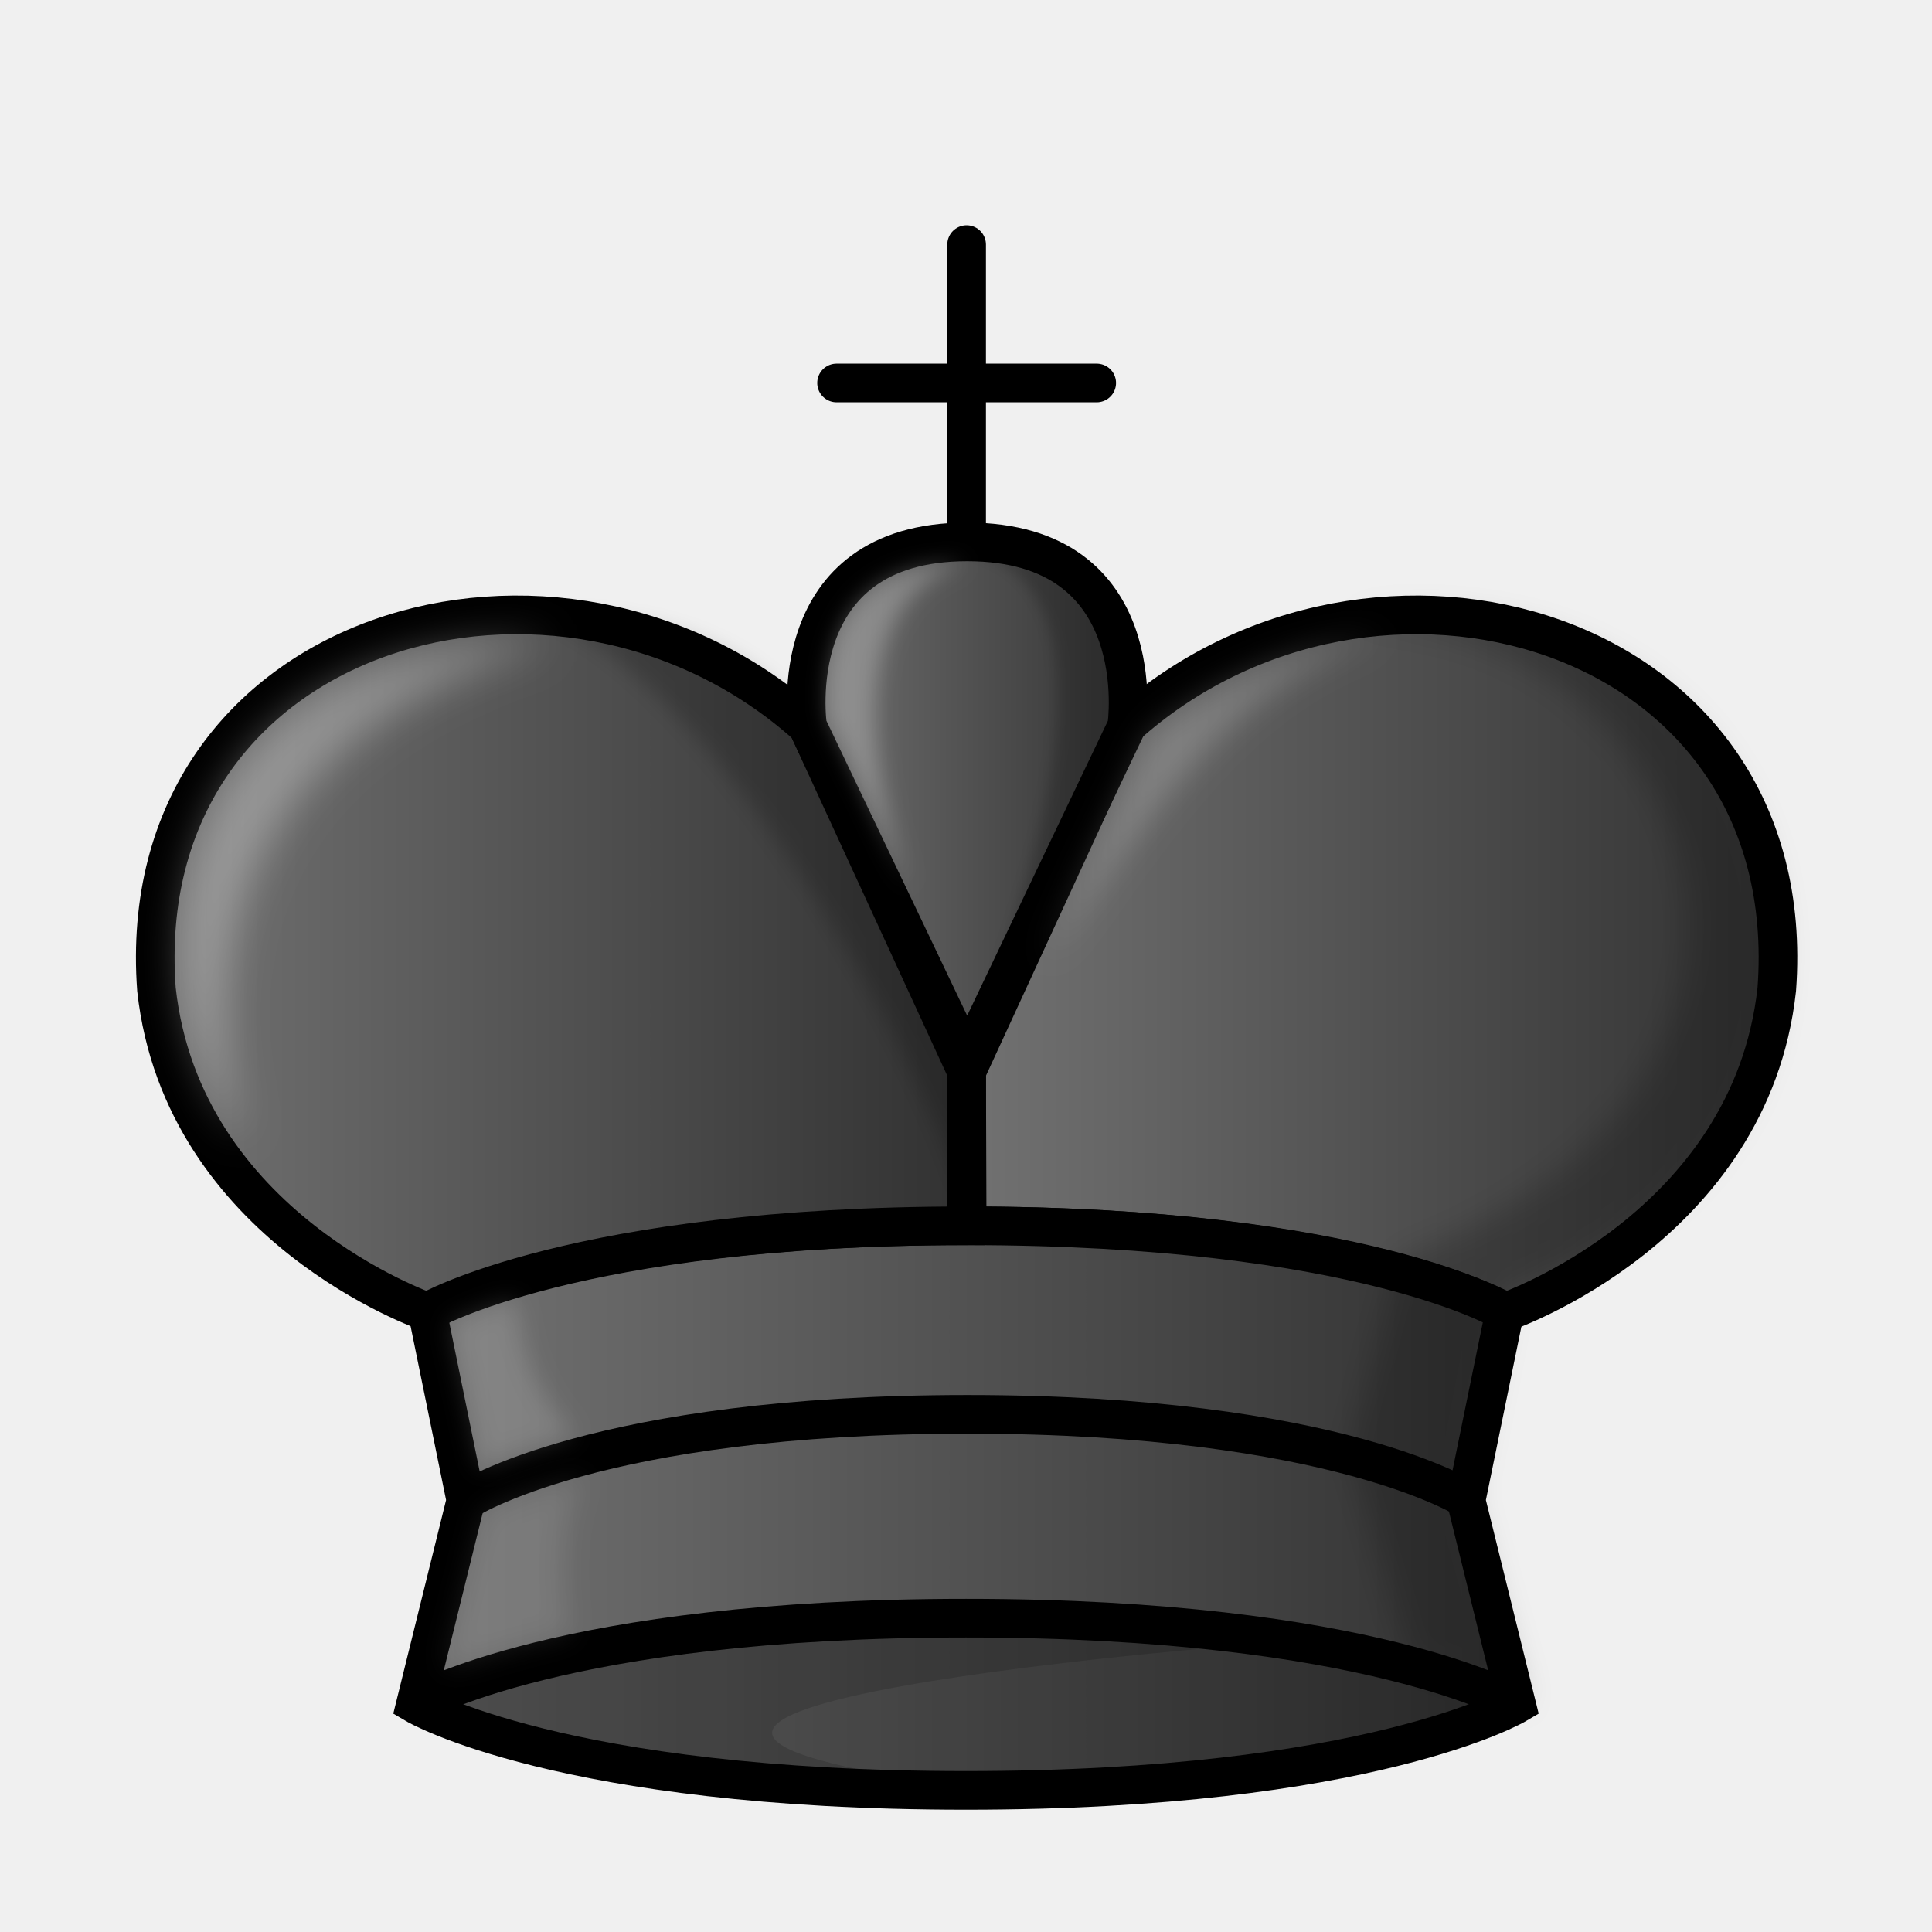
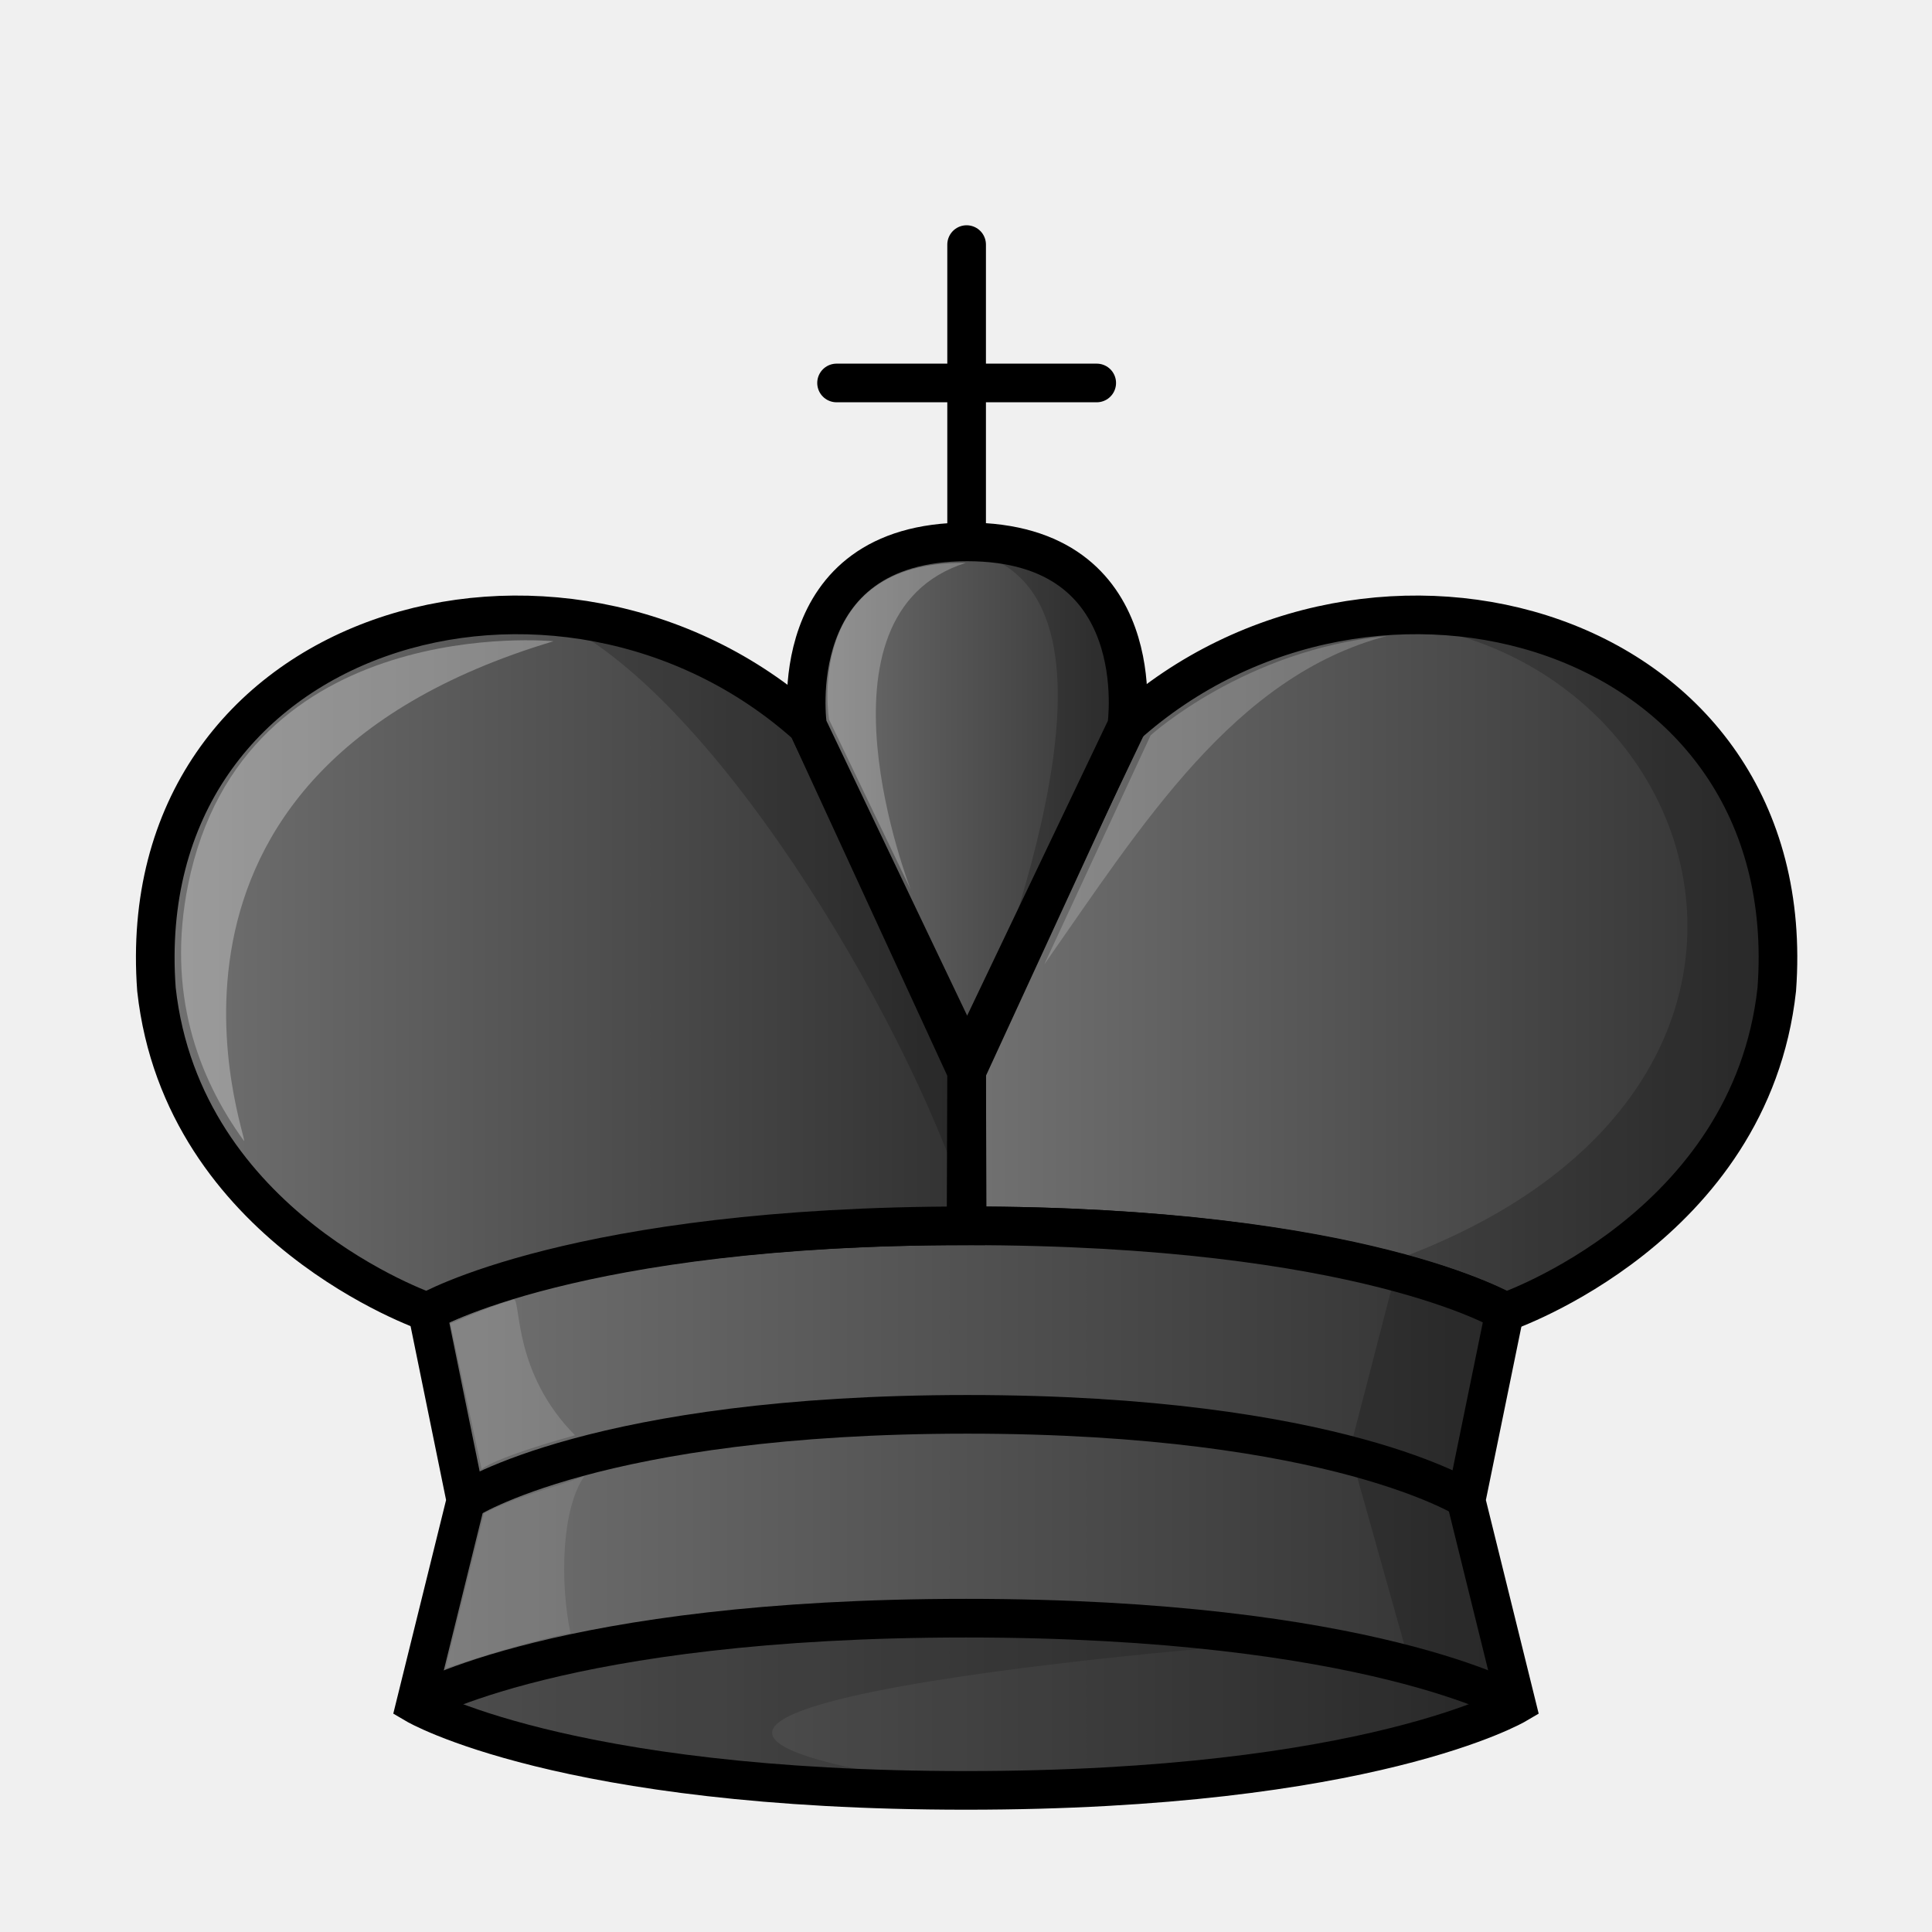
<svg xmlns="http://www.w3.org/2000/svg" xmlns:xlink="http://www.w3.org/1999/xlink" width="50mm" height="50mm" clip-rule="evenodd" fill-rule="evenodd" image-rendering="optimizeQuality" shape-rendering="geometricPrecision" text-rendering="geometricPrecision" viewBox="0 0 50 50">
  <defs>
    <linearGradient id="a" x1="9.241" x2="40.761" y1="27.266" y2="27.266" gradientTransform="matrix(1.0155 0 0 1.0103 -.389 .482)" gradientUnits="userSpaceOnUse">
      <stop stop-color="#737373" offset="0" />
      <stop stop-color="#303030" offset="1" />
    </linearGradient>
    <linearGradient id="b" x1="-505.97" x2="-484.22" y1="-408.5" y2="-408.5" gradientTransform="matrix(1.0113 0 0 1.0008 536.22 433.79)" gradientUnits="userSpaceOnUse" xlink:href="#a" />
    <linearGradient id="c" x1="-520.15" x2="-490.84" y1="-394.44" y2="-394.44" gradientTransform="matrix(1.0113 0 0 1.0008 536.22 433.79)" gradientUnits="userSpaceOnUse" xlink:href="#a" />
    <linearGradient id="d" x1="-526.74" x2="-504.98" y1="-408.5" y2="-408.5" gradientTransform="matrix(1.0113 0 0 1.0008 536.22 433.79)" gradientUnits="userSpaceOnUse" xlink:href="#a" />
-     <filter id="e" x="-.085" y="-.033" width="1.169" height="1.067" color-interpolation-filters="sRGB">
-       <feGaussianBlur stdDeviation=".392" />
-     </filter>
    <linearGradient id="f" x1="-510.08" x2="-500.85" y1="-412.72" y2="-412.72" gradientTransform="matrix(1.0113 0 0 1.0008 536.22 433.79)" gradientUnits="userSpaceOnUse" xlink:href="#a" />
-     <filter id="g" x="-.102" y="-.031" width="1.205" height="1.063" color-interpolation-filters="sRGB">
-       <feGaussianBlur stdDeviation=".172" />
-     </filter>
-     <filter id="h" x="-.058" y="-.041" width="1.117" height="1.081" color-interpolation-filters="sRGB">
-       <feGaussianBlur stdDeviation=".258" />
-     </filter>
-     <filter id="i" x="-.127" y="-.094" width="1.253" height="1.188" color-interpolation-filters="sRGB">
-       <feGaussianBlur stdDeviation=".508" />
-     </filter>
-     <filter id="j" x="-.182" y="-.077" width="1.363" height="1.154" color-interpolation-filters="sRGB">
-       <feGaussianBlur stdDeviation=".271" />
-     </filter>
-     <filter id="k" x="-.106" y="-.11" width="1.212" height="1.221" color-interpolation-filters="sRGB">
-       <feGaussianBlur stdDeviation=".391" />
-     </filter>
-     <filter id="l" x="-.229" y="-.165" width="1.458" height="1.331" color-interpolation-filters="sRGB">
-       <feGaussianBlur stdDeviation=".342" />
-     </filter>
-     <filter id="m" x="-.227" y="-.166" width="1.454" height="1.333" color-interpolation-filters="sRGB">
-       <feGaussianBlur stdDeviation=".305" />
-     </filter>
  </defs>
  <path d="M29.132 18.792c6.387-5.74 17.544-2.606 16.851 6.813-.679 6.17-7.013 8.347-7.013 8.347s-3.827-2.228-13.94-2.228l-.014-3.993z" fill="url(#b)" stroke="#000" />
  <path d="M37.942 38.831l1.304 5.276S35.468 46.335 25 46.335c-10.468 0-14.247-2.228-14.247-2.228l1.304-5.276-.996-4.878s3.645-2.229 13.94-2.229c10.296 0 13.94 2.228 13.94 2.228z" fill="url(#c)" stroke="#000" />
  <path d="M10.754 44.106s3.779-2.228 14.248-2.228 14.248 2.228 14.248 2.228M12.058 38.831s3.394-2.228 12.978-2.228 12.977 2.228 12.977 2.228" fill="none" stroke="#000" />
  <path d="M20.9 18.792c-6.387-5.74-17.544-2.606-16.851 6.813.679 6.17 7.013 8.347 7.013 8.347s3.827-2.228 13.94-2.228l.014-3.993z" fill="url(#d)" stroke="#000" />
  <path d="M21.65 9.911h6.733M25.016 6.33v7.98" fill="#59917a" stroke="#000" stroke-linecap="round" stroke-linejoin="round" />
  <path transform="matrix(1.0113 0 0 1.0008 536.22 433.79)" d="M-494.08-417.53a11.67 11.67 0 0 0-1.732.146c9.088-.224 13.443 11.958 1.394 16.485l-1.272 4.958 1.526 5.482 2.961 1.105-1.489-5.469.987-5.207s6.273-1.781 6.934-7.82c.506-4.624-2.547-9.727-9.309-9.68z" filter="url(#e)" opacity=".2" style="mix-blend-mode:normal" />
  <path d="M20.9 18.792l4.13 8.653 4.13-8.653s.702-4.768-4.13-4.768c-4.833 0-4.13 4.768-4.13 4.768z" fill="url(#f)" stroke="#000" stroke-linejoin="round" />
  <path transform="matrix(1.0113 0 0 1.0008 536.22 433.79)" d="M-505.48-419.2c4.757.97.867 10.52.016 13.186.024.025 3.078-5.404 4.02-8.913.09-4.504-3.867-4.392-4.036-4.273z" filter="url(#g)" opacity=".2" style="mix-blend-mode:normal" />
  <path transform="matrix(1.0113 0 0 1.0008 536.22 433.79)" d="M-505.49-402.26v-.075l.015-3.396s-2.681-6.895-4.052-8.914c-1.333-1.963-3.778-2.93-6.565-2.784 3.972 1.765 8.937 10.029 10.602 15.169z" filter="url(#h)" opacity=".2" style="mix-blend-mode:normal" />
  <path d="M6.314 29.527c-1.196-1.647-2.01-3.85-1.445-6.636 1.436-7.074 9.457-6.296 9.457-6.296C2.73 20.063 6.454 29.557 6.314 29.527z" fill="#fff" filter="url(#i)" opacity=".3" />
  <path d="M23.57 23.025l-2.114-4.402s-.69-4.12 3.54-4.056c-4.212 1.33-1.426 8.458-1.426 8.458z" fill="#fff" filter="url(#j)" opacity=".25" />
  <path d="M27.026 24.959l2.752-5.929s2.447-2.223 6.116-2.571c-3.947 1.032-6.33 4.875-8.868 8.5z" fill="#fff" filter="url(#k)" opacity=".2" />
  <path d="M25.318 41.924c-10.311 0-14.564 2.183-14.564 2.183s4.253 2.182 14.564 2.182h.021c-15.44-1.99 7.315-3.803 8.284-3.81-2.173-.317-4.917-.554-8.305-.554z" opacity=".15" />
  <path d="M25 46.296c-9.241 0-13.744-2.209-13.744-2.209S15.759 41.878 25 41.878s13.744 2.21 13.744 2.21S34.241 46.295 25 46.295z" opacity=".2" />
  <path d="M12.528 39.169c.85-.45 1.729-.643 2.593-.962-.587.841-.634 2.724-.357 4.062 0 0-.892.125-3.232.905z" fill="#fff" opacity=".1" filter="url(#l)" />
  <path d="M12.464 38.021s.3-.288 2.416-.877c-1.59-1.601-1.4-3.446-1.575-3.516-.566.168-1.111.39-1.65.628z" fill="#fff" opacity=".15" filter="url(#m)" />
</svg>
